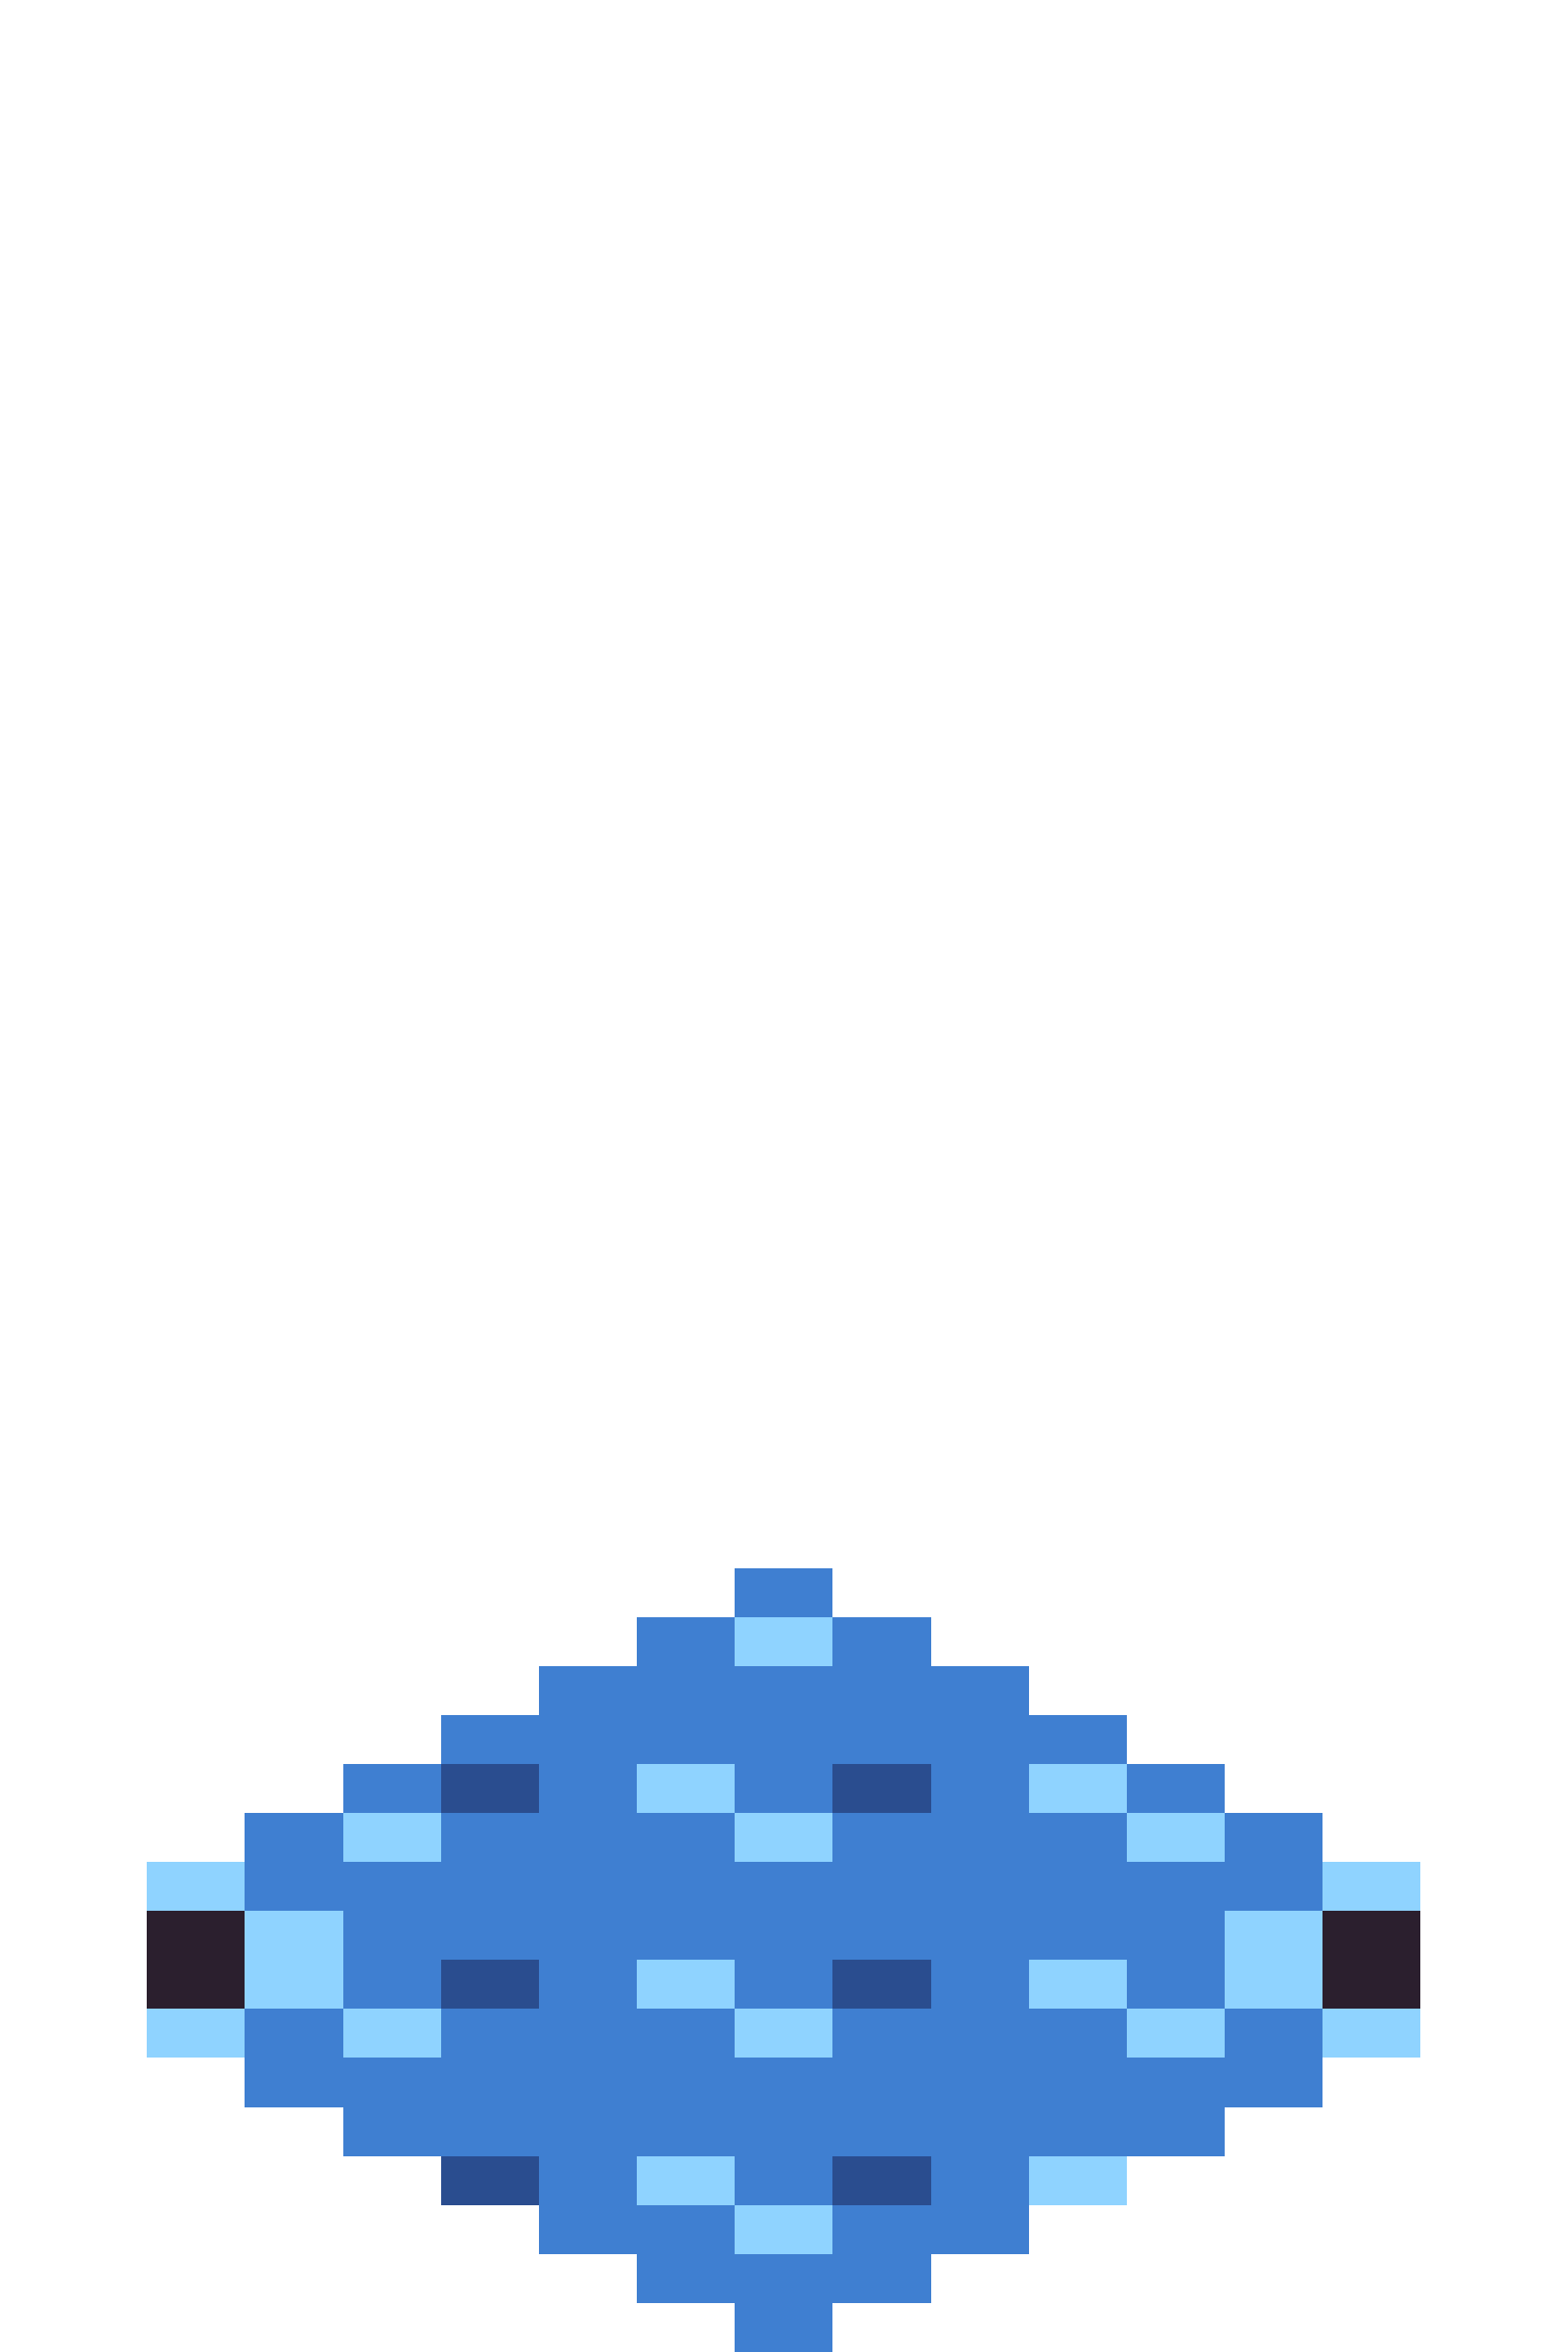
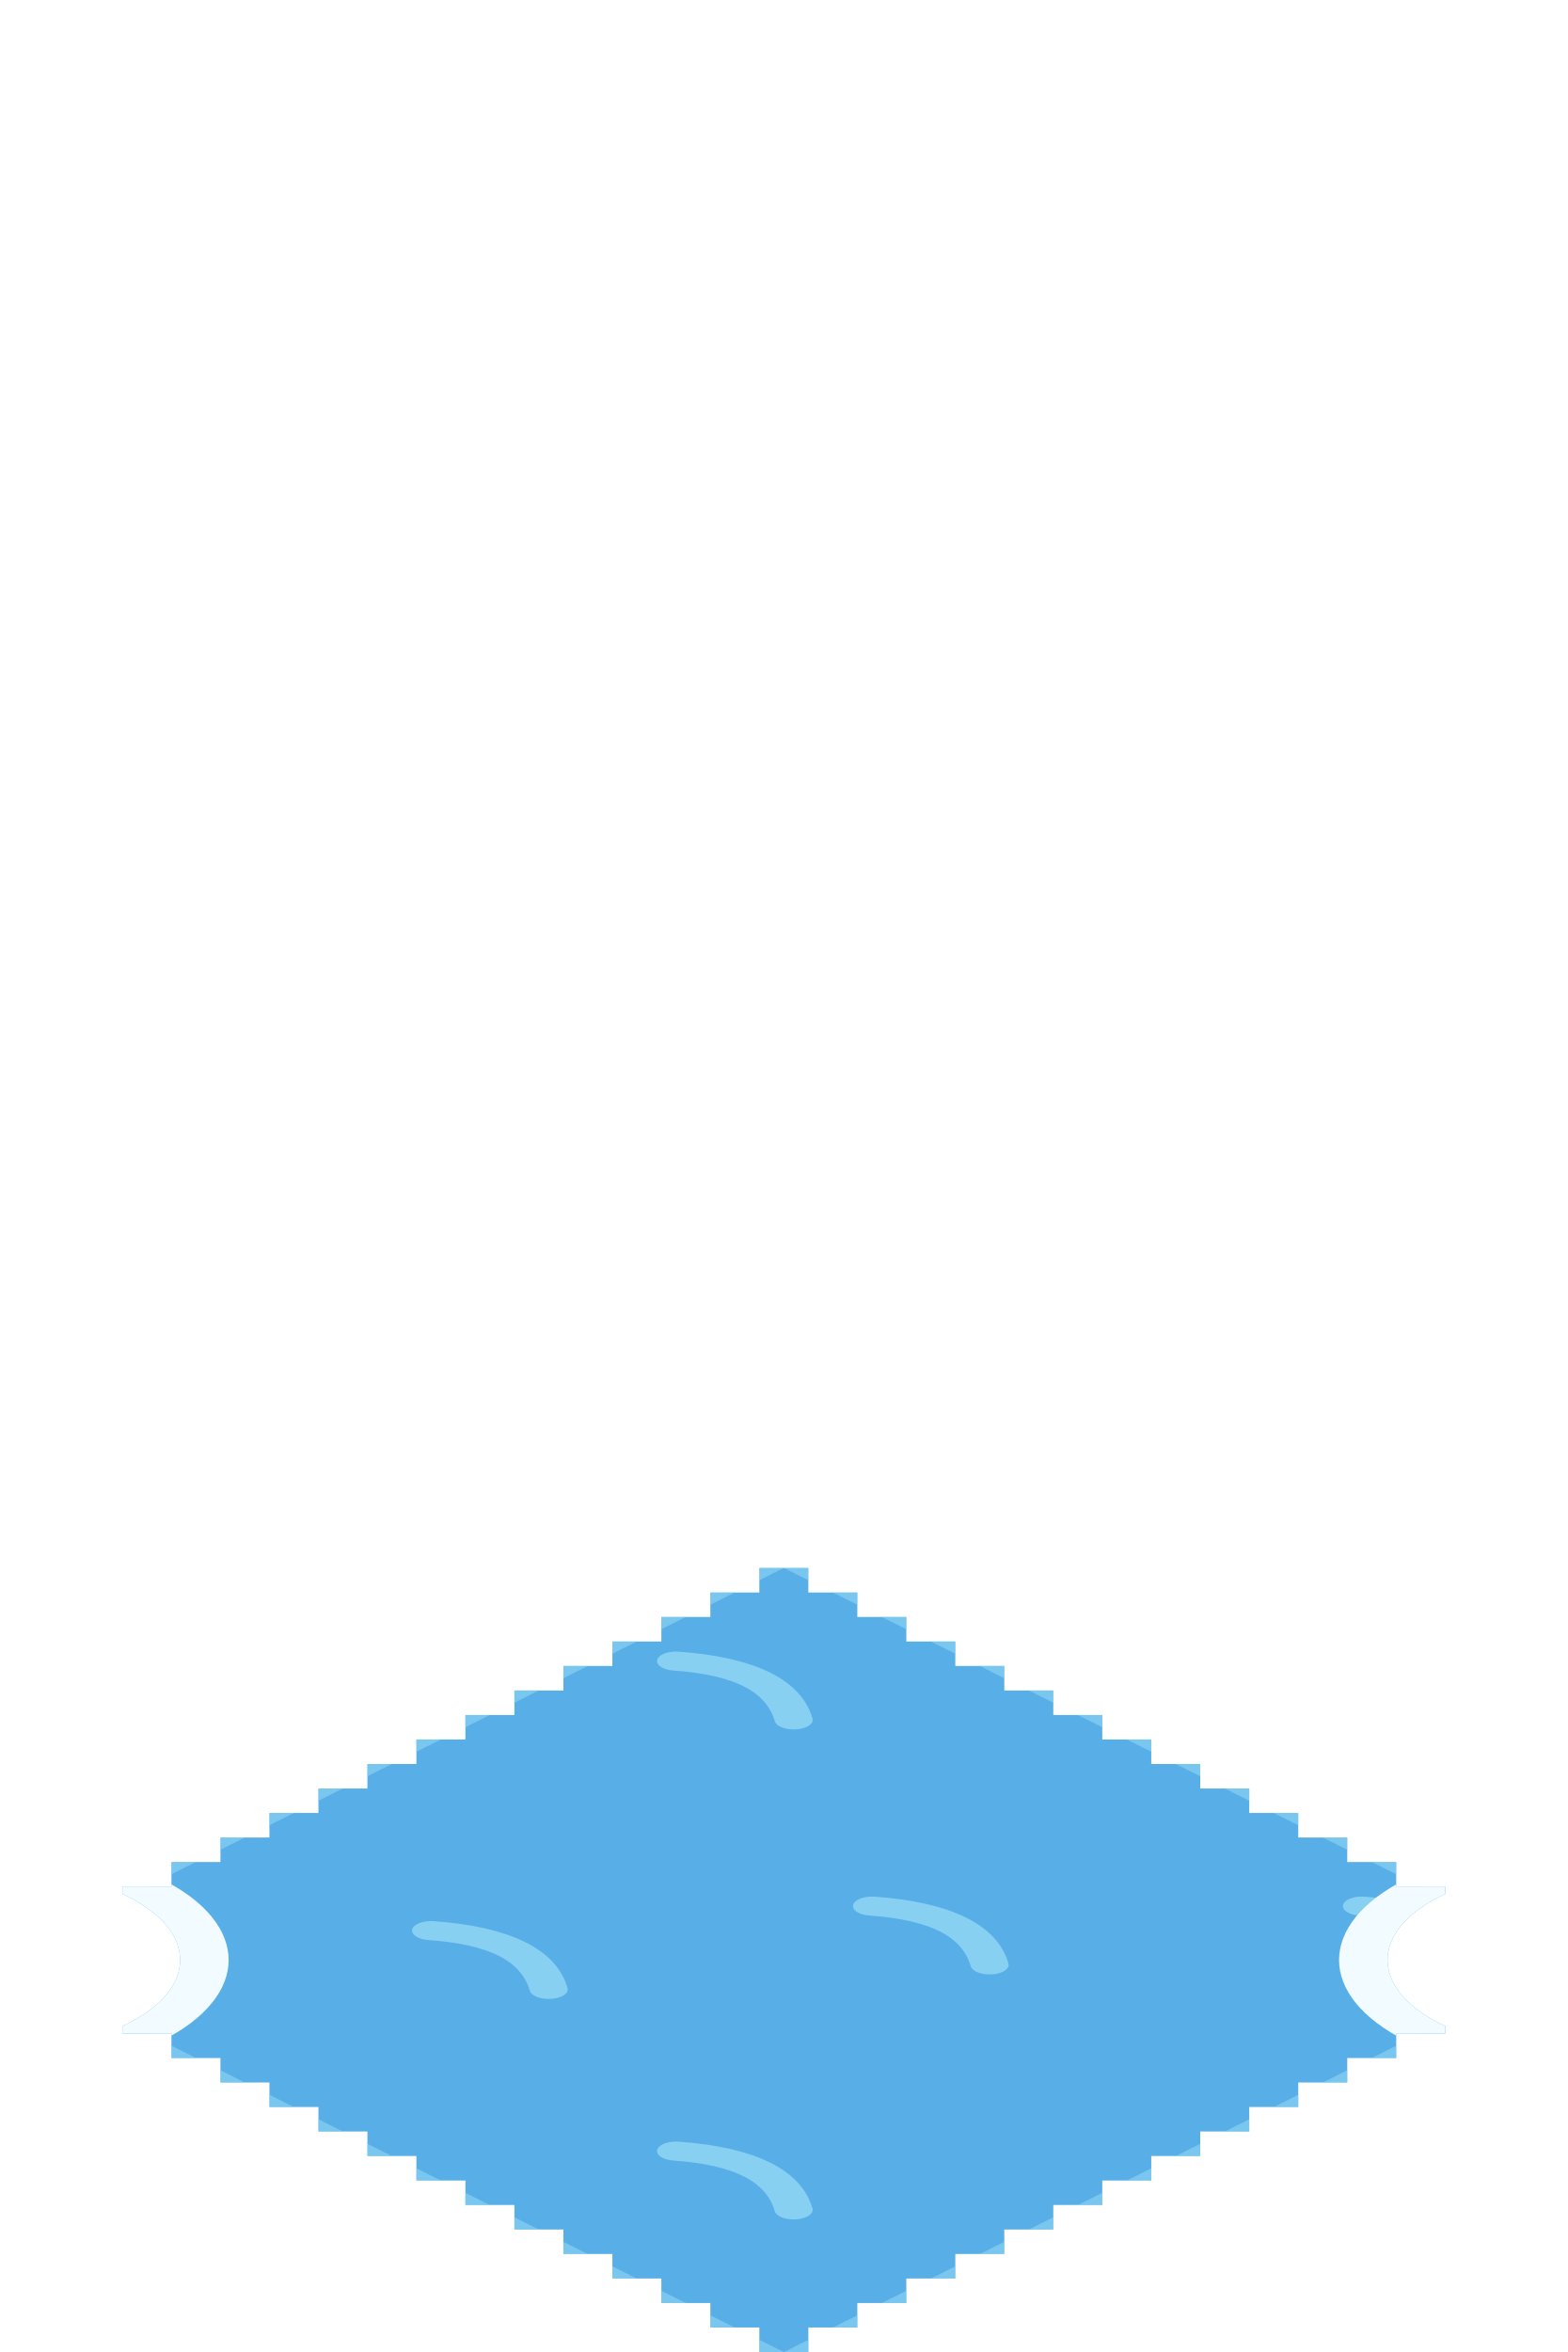
- <svg xmlns="http://www.w3.org/2000/svg" viewBox="0 0 32 48" width="32" height="48" shape-rendering="crispEdges">
-   <rect x="15" y="32" width="2" height="1" fill="#3f7fd1" />
-   <rect x="13" y="33" width="2" height="1" fill="#3f7fd1" />
-   <rect x="15" y="33" width="2" height="1" fill="#8fd3ff" />
-   <rect x="17" y="33" width="2" height="1" fill="#3f7fd1" />
-   <rect x="11" y="34" width="10" height="1" fill="#3f7fd1" />
-   <rect x="9" y="35" width="14" height="1" fill="#3f7fd1" />
-   <rect x="7" y="36" width="2" height="1" fill="#3f7fd1" />
-   <rect x="9" y="36" width="2" height="1" fill="#2a4d8f" />
-   <rect x="11" y="36" width="2" height="1" fill="#3f7fd1" />
-   <rect x="13" y="36" width="2" height="1" fill="#8fd3ff" />
-   <rect x="15" y="36" width="2" height="1" fill="#3f7fd1" />
-   <rect x="17" y="36" width="2" height="1" fill="#2a4d8f" />
-   <rect x="19" y="36" width="2" height="1" fill="#3f7fd1" />
-   <rect x="21" y="36" width="2" height="1" fill="#8fd3ff" />
-   <rect x="23" y="36" width="2" height="1" fill="#3f7fd1" />
-   <rect x="5" y="37" width="2" height="1" fill="#3f7fd1" />
-   <rect x="7" y="37" width="2" height="1" fill="#8fd3ff" />
-   <rect x="9" y="37" width="6" height="1" fill="#3f7fd1" />
-   <rect x="15" y="37" width="2" height="1" fill="#8fd3ff" />
-   <rect x="17" y="37" width="6" height="1" fill="#3f7fd1" />
-   <rect x="23" y="37" width="2" height="1" fill="#8fd3ff" />
-   <rect x="25" y="37" width="2" height="1" fill="#3f7fd1" />
-   <rect x="3" y="38" width="2" height="1" fill="#8fd3ff" />
-   <rect x="5" y="38" width="22" height="1" fill="#3f7fd1" />
-   <rect x="27" y="38" width="2" height="1" fill="#8fd3ff" />
-   <rect x="3" y="39" width="2" height="1" fill="#2b1f2e" />
-   <rect x="5" y="39" width="2" height="1" fill="#8fd3ff" />
-   <rect x="7" y="39" width="18" height="1" fill="#3f7fd1" />
-   <rect x="25" y="39" width="2" height="1" fill="#8fd3ff" />
-   <rect x="27" y="39" width="2" height="1" fill="#2b1f2e" />
-   <rect x="3" y="40" width="2" height="1" fill="#2b1f2e" />
-   <rect x="5" y="40" width="2" height="1" fill="#8fd3ff" />
-   <rect x="7" y="40" width="2" height="1" fill="#3f7fd1" />
-   <rect x="9" y="40" width="2" height="1" fill="#2a4d8f" />
-   <rect x="11" y="40" width="2" height="1" fill="#3f7fd1" />
-   <rect x="13" y="40" width="2" height="1" fill="#8fd3ff" />
-   <rect x="15" y="40" width="2" height="1" fill="#3f7fd1" />
-   <rect x="17" y="40" width="2" height="1" fill="#2a4d8f" />
-   <rect x="19" y="40" width="2" height="1" fill="#3f7fd1" />
-   <rect x="21" y="40" width="2" height="1" fill="#8fd3ff" />
-   <rect x="23" y="40" width="2" height="1" fill="#3f7fd1" />
-   <rect x="25" y="40" width="2" height="1" fill="#8fd3ff" />
-   <rect x="27" y="40" width="2" height="1" fill="#2b1f2e" />
-   <rect x="3" y="41" width="2" height="1" fill="#8fd3ff" />
-   <rect x="5" y="41" width="2" height="1" fill="#3f7fd1" />
-   <rect x="7" y="41" width="2" height="1" fill="#8fd3ff" />
-   <rect x="9" y="41" width="6" height="1" fill="#3f7fd1" />
-   <rect x="15" y="41" width="2" height="1" fill="#8fd3ff" />
-   <rect x="17" y="41" width="6" height="1" fill="#3f7fd1" />
-   <rect x="23" y="41" width="2" height="1" fill="#8fd3ff" />
-   <rect x="25" y="41" width="2" height="1" fill="#3f7fd1" />
-   <rect x="27" y="41" width="2" height="1" fill="#8fd3ff" />
-   <rect x="5" y="42" width="22" height="1" fill="#3f7fd1" />
-   <rect x="7" y="43" width="18" height="1" fill="#3f7fd1" />
-   <rect x="9" y="44" width="2" height="1" fill="#2a4d8f" />
-   <rect x="11" y="44" width="2" height="1" fill="#3f7fd1" />
-   <rect x="13" y="44" width="2" height="1" fill="#8fd3ff" />
-   <rect x="15" y="44" width="2" height="1" fill="#3f7fd1" />
-   <rect x="17" y="44" width="2" height="1" fill="#2a4d8f" />
-   <rect x="19" y="44" width="2" height="1" fill="#3f7fd1" />
-   <rect x="21" y="44" width="2" height="1" fill="#8fd3ff" />
-   <rect x="11" y="45" width="4" height="1" fill="#3f7fd1" />
-   <rect x="15" y="45" width="2" height="1" fill="#8fd3ff" />
-   <rect x="17" y="45" width="4" height="1" fill="#3f7fd1" />
-   <rect x="13" y="46" width="6" height="1" fill="#3f7fd1" />
-   <rect x="15" y="47" width="2" height="1" fill="#3f7fd1" />
+ <svg xmlns="http://www.w3.org/2000/svg" viewBox="0 0 32 48" width="32" height="48">
+   <defs>
+     <clipPath id="cell">
+       <rect x="15.5" y="32" width="1" height="0.5" />
+       <rect x="14.5" y="32.5" width="3" height="0.5" />
+       <rect x="13.5" y="33" width="5" height="0.5" />
+       <rect x="12.5" y="33.5" width="7" height="0.5" />
+       <rect x="11.5" y="34" width="9" height="0.5" />
+       <rect x="10.5" y="34.5" width="11" height="0.5" />
+       <rect x="9.5" y="35" width="13" height="0.5" />
+       <rect x="8.5" y="35.5" width="15" height="0.5" />
+       <rect x="7.5" y="36" width="17" height="0.5" />
+       <rect x="6.5" y="36.5" width="19" height="0.5" />
+       <rect x="5.5" y="37" width="21" height="0.5" />
+       <rect x="4.5" y="37.5" width="23" height="0.5" />
+       <rect x="3.5" y="38" width="25" height="0.5" />
+       <rect x="2.5" y="38.5" width="27" height="0.5" />
+       <rect x="1.5" y="39" width="29" height="0.5" />
+       <rect x="0.5" y="39.5" width="31" height="0.5" />
+       <rect x="0.5" y="40" width="31" height="0.5" />
+       <rect x="1.5" y="40.5" width="29" height="0.5" />
+       <rect x="2.5" y="41" width="27" height="0.5" />
+       <rect x="3.5" y="41.5" width="25" height="0.5" />
+       <rect x="4.5" y="42" width="23" height="0.5" />
+       <rect x="5.5" y="42.5" width="21" height="0.5" />
+       <rect x="6.5" y="43" width="19" height="0.5" />
+       <rect x="7.5" y="43.5" width="17" height="0.5" />
+       <rect x="8.5" y="44" width="15" height="0.5" />
+       <rect x="9.5" y="44.5" width="13" height="0.5" />
+       <rect x="10.5" y="45" width="11" height="0.5" />
+       <rect x="11.5" y="45.5" width="9" height="0.5" />
+       <rect x="12.5" y="46" width="7" height="0.5" />
+       <rect x="13.5" y="46.5" width="5" height="0.5" />
+       <rect x="14.5" y="47" width="3" height="0.5" />
+       <rect x="15.5" y="47.5" width="1" height="0.5" />
+     </clipPath>
+     <clipPath id="body">
+       <path d="M-2.00 -2.00 L18.00 -2.00 L18.00 18.00 L-2.00 18.00 Z" />
+     </clipPath>
+     <clipPath id="wet">
+       <path d="M13.40 0.00 a2.6 2.6 0 1 0 5.2 0 a2.6 2.6 0 1 0 -5.2 0 M-2.60 16.00 a2.6 2.6 0 1 0 5.2 0 a2.6 2.6 0 1 0 -5.2 0  M-9 -9 h34 v34 h-34 z" clip-rule="evenodd" transform="matrix(1 0.5 -1 0.5 16 32)" />
+     </clipPath>
+   </defs>
+   <g clip-path="url(#cell)">
+     <g clip-path="url(#wet)">
+       <g transform="matrix(1 0.5 -1 0.5 16 32)">
+         <path d="M-2.00 -2.00 L18.00 -2.00 L18.00 18.00 L-2.00 18.00 Z" fill="#58aee6" />
+         <g clip-path="url(#body)">
+           <path d="M0.80 3.00 q1.2 -0.9 2.4 0" stroke="#8fd6f5" stroke-width="0.55" fill="none" stroke-linecap="round" opacity="0.85" />
+           <path d="M7.80 6.00 q1.2 -0.9 2.4 0" stroke="#8fd6f5" stroke-width="0.55" fill="none" stroke-linecap="round" opacity="0.85" />
+           <path d="M3.80 11.00 q1.2 -0.9 2.4 0" stroke="#8fd6f5" stroke-width="0.55" fill="none" stroke-linecap="round" opacity="0.85" />
+           <path d="M10.80 13.00 q1.2 -0.9 2.4 0" stroke="#8fd6f5" stroke-width="0.55" fill="none" stroke-linecap="round" opacity="0.85" />
+           <path d="M12.80 1.00 q1.2 -0.9 2.4 0" stroke="#8fd6f5" stroke-width="0.55" fill="none" stroke-linecap="round" opacity="0.85" />
+           <path d="M-2.00 -2.00 L18.00 -2.00 L18.00 18.00 L-2.00 18.00 Z" fill="none" stroke="#8fd6f5" stroke-width="4" opacity="0.6" />
+           <path d="M-2.00 -2.00 L18.00 -2.00 L18.00 18.00 L-2.00 18.00 Z" fill="none" stroke="#f2fbff" stroke-width="1.4" />
+           <path d="M13.40 0.00 a2.6 2.6 0 1 0 5.2 0 a2.6 2.6 0 1 0 -5.2 0 M-2.60 16.00 a2.6 2.6 0 1 0 5.2 0 a2.6 2.6 0 1 0 -5.2 0 " fill="none" stroke="#f2fbff" stroke-width="1.4" />
+         </g>
+       </g>
+     </g>
+   </g>
</svg>
